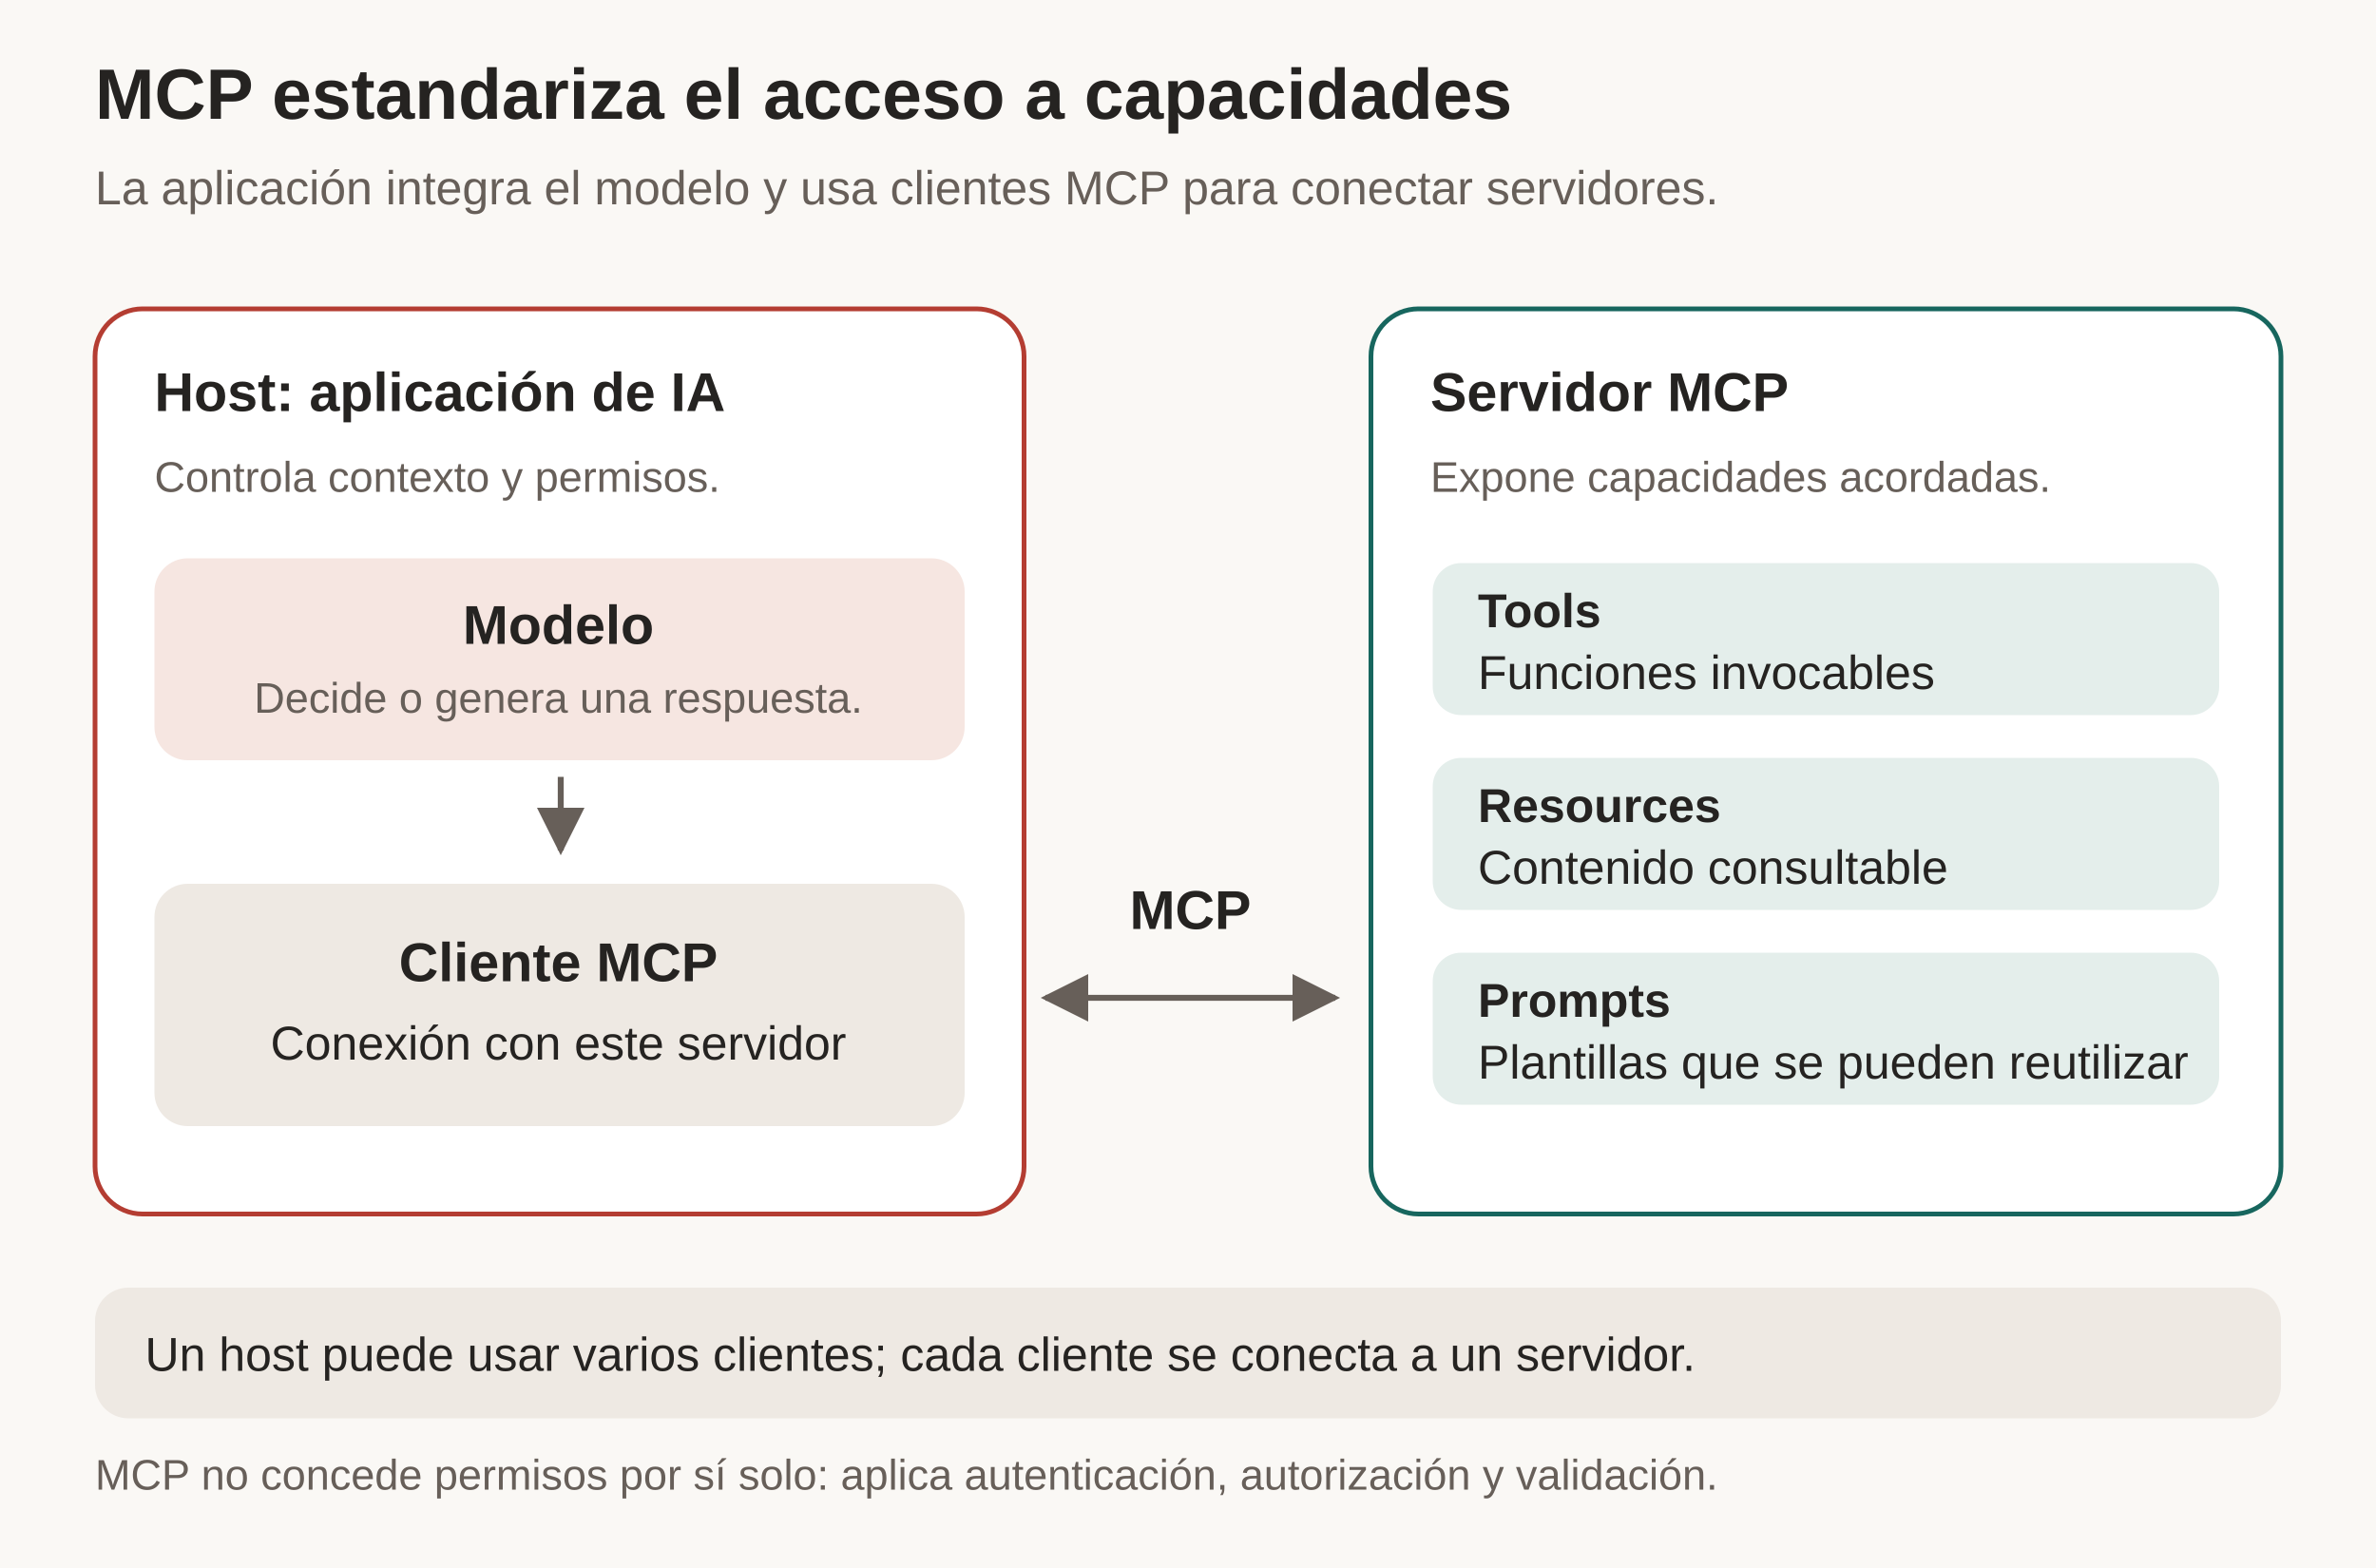
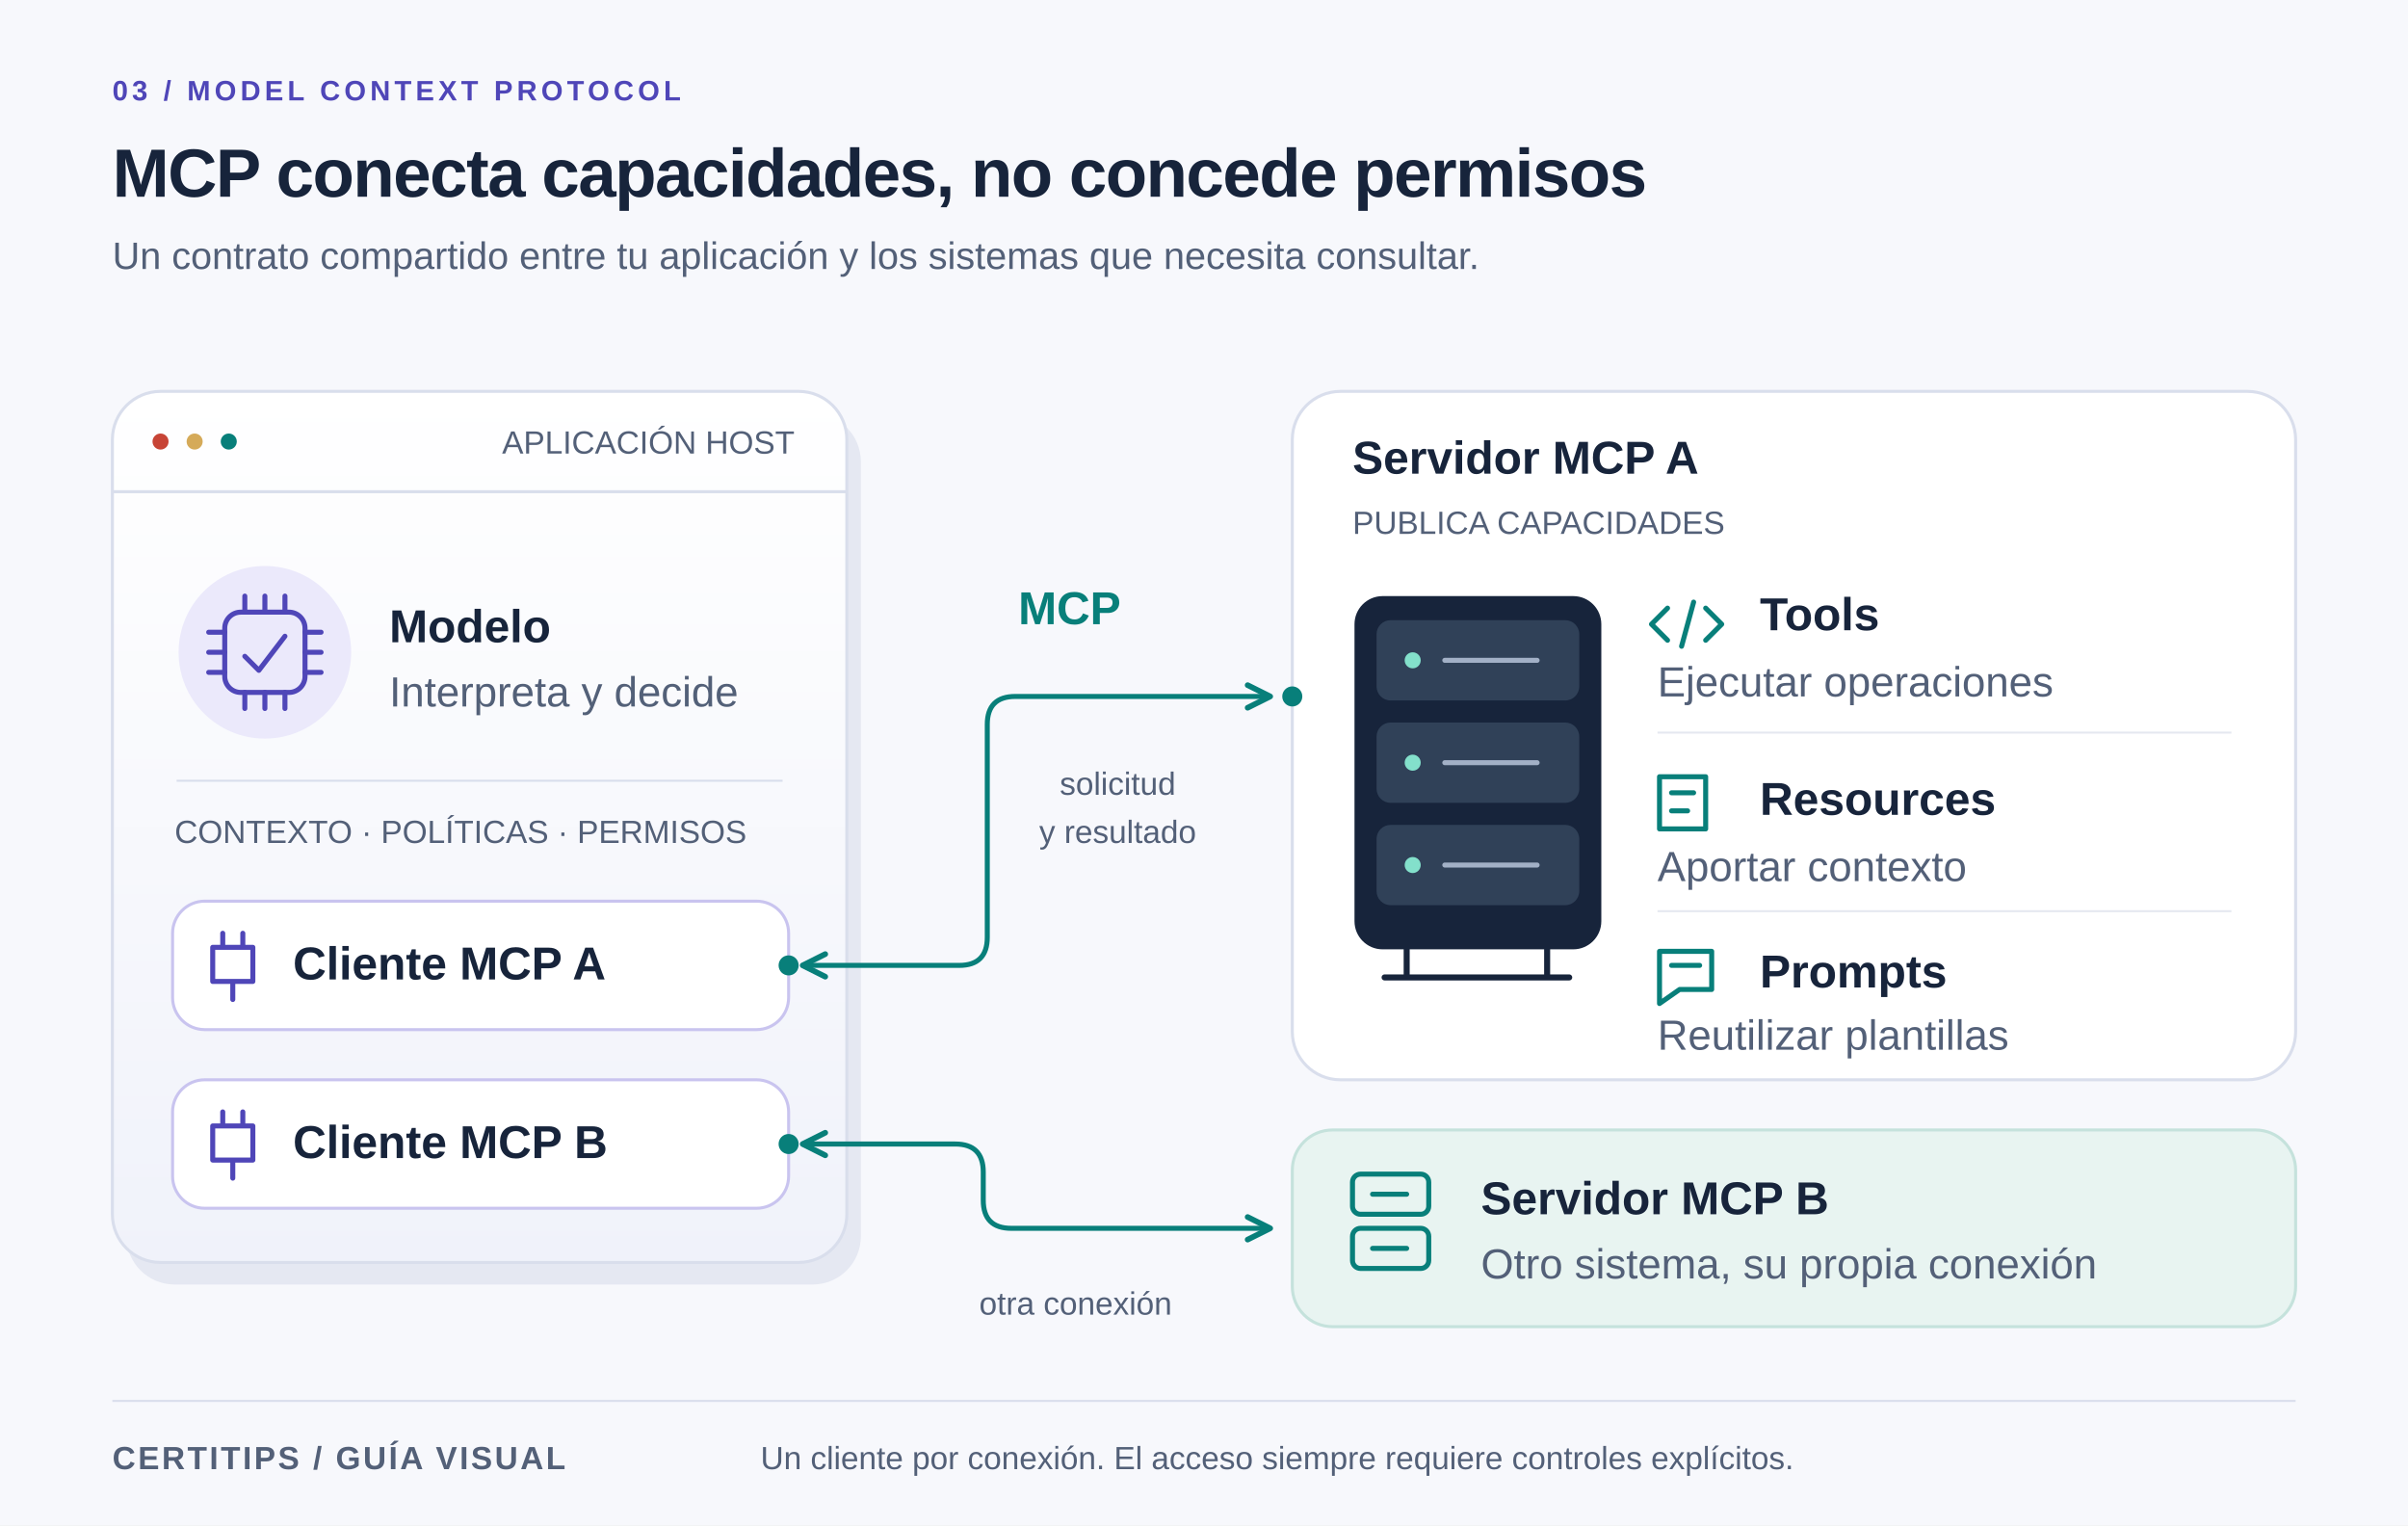
- <svg xmlns="http://www.w3.org/2000/svg" viewBox="0 0 1000 660" role="img" aria-labelledby="title description">
+ <svg xmlns="http://www.w3.org/2000/svg" viewBox="0 0 1200 760" role="img" aria-labelledby="title description">
  <defs>
-     <marker id="arrow" viewBox="0 0 10 10" refX="9" refY="5" markerWidth="8" markerHeight="8" orient="auto-start-reverse">
-       <path d="M 0 0 L 10 5 L 0 10 Z" fill="#675f59" />
+     <marker id="arrow" viewBox="0 0 8 8" refX="7" refY="4" markerWidth="6" markerHeight="6" orient="auto-start-reverse">
+       <path d="M1 1 7 4 1 7" fill="none" stroke="#087f7a" stroke-width="1.5" stroke-linecap="round" stroke-linejoin="round" />
    </marker>
-     <marker id="arrow-teal" viewBox="0 0 10 10" refX="9" refY="5" markerWidth="8" markerHeight="8" orient="auto-start-reverse">
-       <path d="M 0 0 L 10 5 L 0 10 Z" fill="#17665e" />
-     </marker>
+     <linearGradient id="host" x2="0" y2="1">
+       <stop stop-color="#fff" />
+       <stop offset="1" stop-color="#f0f2fa" />
+     </linearGradient>
    <style>
-       text{font-family:Arial,Helvetica,sans-serif;fill:#252321}
-       .title{font-size:30px;font-weight:700}
-       .subtitle{font-size:20px;fill:#675f59}
+       text{font-family:'Segoe UI',Arial,sans-serif;fill:#17243b}
+       .eyebrow{font-size:14px;font-weight:700;letter-spacing:2px;fill:#4f46b8}
+       .title{font-size:34px;font-weight:700;letter-spacing:-.7px}
+       .subtitle{font-size:19px;fill:#536078}
      .label{font-size:23px;font-weight:700}
-       .body{font-size:20px}
-       .small{font-size:18px;fill:#675f59}
-       .white{fill:#fff}
-       .red{fill:#b43d32}
-       .teal{fill:#17665e}
-       .card{fill:#fff;stroke:#d9d0c7;stroke-width:2}
-       .line{fill:none;stroke:#675f59;stroke-width:2.5;marker-end:url(#arrow)}
-       .return{fill:none;stroke:#17665e;stroke-width:2.5;marker-end:url(#arrow-teal)}
+       .body{font-size:21px;fill:#536078}
+       .meta{font-size:16px;fill:#536078}
+       .icon{fill:none;stroke-width:2.5;stroke-linecap:round;stroke-linejoin:round}
+       .route{fill:none;stroke:#087f7a;stroke-width:2.5;stroke-linejoin:round;marker-start:url(#arrow);marker-end:url(#arrow)}
    </style>
  </defs>
-   <rect width="1000" height="660" fill="#faf8f5" />
-   <text x="40" y="50" class="title">MCP estandariza el acceso a capacidades</text>
-   <text x="40" y="86" class="subtitle">La aplicación integra el modelo y usa clientes MCP para conectar servidores.</text>
-   <rect x="40" y="130" width="391" height="381" rx="20" fill="#fff" stroke="#b43d32" stroke-width="2" />
-   <text x="65" y="173" class="label">Host: aplicación de IA</text>
-   <text x="65" y="207" class="small">Controla contexto y permisos.</text>
-   <rect x="65" y="235" width="341" height="85" rx="14" fill="#f6e6e1" />
-   <text x="235" y="271" text-anchor="middle" class="label">Modelo</text>
-   <text x="235" y="300" text-anchor="middle" class="small">Decide o genera una respuesta.</text>
-   <path d="M 236 327 V 358" class="line" />
-   <rect x="65" y="372" width="341" height="102" rx="14" fill="#eee9e3" />
-   <text x="235" y="413" text-anchor="middle" class="label">Cliente MCP</text>
-   <text x="235" y="446" text-anchor="middle" class="body">Conexión con este servidor</text>
-   <path d="M 440 420 H 562" fill="none" stroke="#675f59" stroke-width="2.5" marker-start="url(#arrow)" marker-end="url(#arrow)" />
-   <text x="501" y="391" text-anchor="middle" class="label">MCP</text>
-   <rect x="577" y="130" width="383" height="381" rx="20" fill="#fff" stroke="#17665e" stroke-width="2" />
-   <text x="602" y="173" class="label">Servidor MCP</text>
-   <text x="602" y="207" class="small">Expone capacidades acordadas.</text>
-   <rect x="603" y="237" width="331" height="64" rx="12" fill="#e4eeeb" />
-   <text x="622" y="264" class="body">
-     <tspan font-weight="700">Tools</tspan>
-     <tspan x="622" dy="26">Funciones invocables</tspan>
-   </text>
-   <rect x="603" y="319" width="331" height="64" rx="12" fill="#e4eeeb" />
-   <text x="622" y="346" class="body">
-     <tspan font-weight="700">Resources</tspan>
-     <tspan x="622" dy="26">Contenido consultable</tspan>
-   </text>
-   <rect x="603" y="401" width="331" height="64" rx="12" fill="#e4eeeb" />
-   <text x="622" y="428" class="body">
-     <tspan font-weight="700">Prompts</tspan>
-     <tspan x="622" dy="26">Plantillas que se pueden reutilizar</tspan>
-   </text>
-   <rect x="40" y="542" width="920" height="55" rx="14" fill="#eee9e3" />
-   <text x="61" y="577" class="body">Un host puede usar varios clientes; cada cliente se conecta a un servidor.</text>
-   <text x="40" y="627" class="small">MCP no concede permisos por sí solo: aplica autenticación, autorización y validación.</text>
+   <rect width="1200" height="760" fill="#f7f8fc" />
+   <text x="56" y="50" class="eyebrow">03 / MODEL CONTEXT PROTOCOL</text>
+   <text x="56" y="98" class="title">MCP conecta capacidades, no concede permisos</text>
+   <text x="56" y="134" class="subtitle">Un contrato compartido entre tu aplicación y los sistemas que necesita consultar.</text>
+   <rect x="63" y="206" width="366" height="434" rx="24" fill="#e5e8f2" />
+   <rect x="56" y="195" width="366" height="434" rx="24" fill="url(#host)" stroke="#d9deec" stroke-width="1.5" />
+   <path d="M56 245H422" stroke="#d9deec" stroke-width="1.5" />
+   <circle cx="80" cy="220" r="4" fill="#c74436" />
+   <circle cx="97" cy="220" r="4" fill="#d5aa59" />
+   <circle cx="114" cy="220" r="4" fill="#087f7a" />
+   <text x="396" y="226" text-anchor="end" class="meta">APLICACIÓN HOST</text>
+   <circle cx="132" cy="325" r="43" fill="#ebe9fb" />
+   <g class="icon" stroke="#4f46b8">
+     <rect x="112" y="305" width="40" height="40" rx="8" />
+     <path d="M122 305v-8m10 8v-8m10 8v-8m-20 48v8m10-8v8m10-8v8m-30-38h-8m8 10h-8m8 10h-8m48-20h8m-8 10h8m-8 10h8" />
+     <path d="m122 327 7 7 13-17" />
+   </g>
+   <text x="194" y="320" class="label">Modelo</text>
+   <text x="194" y="352" class="body">Interpreta y decide</text>
+   <path d="M88 389H390" stroke="#d9deec" />
+   <text x="87" y="420" class="meta">CONTEXTO · POLÍTICAS · PERMISOS</text>
+   <rect x="86" y="449" width="307" height="64" rx="16" fill="#fff" stroke="#c9c4ef" stroke-width="1.5" />
+   <g class="icon" stroke="#4f46b8">
+     <path d="M106 472h20v17h-20zM111 472v-7m10 7v-7m-5 24v9" />
+   </g>
+   <text x="146" y="488" class="label">Cliente MCP A</text>
+   <circle cx="393" cy="481" r="5" fill="#087f7a" />
+   <rect x="86" y="538" width="307" height="64" rx="16" fill="#fff" stroke="#c9c4ef" stroke-width="1.5" />
+   <g class="icon" stroke="#4f46b8">
+     <path d="M106 561h20v17h-20zM111 561v-7m10 7v-7m-5 24v9" />
+   </g>
+   <text x="146" y="577" class="label">Cliente MCP B</text>
+   <circle cx="393" cy="570" r="5" fill="#087f7a" />
+   <path d="M400 481H478Q492 481 492 467V361Q492 347 506 347H633" class="route" />
+   <text x="533" y="311" text-anchor="middle" class="label" style="fill:#087f7a">MCP</text>
+   <text x="557" y="396" text-anchor="middle" class="meta">solicitud</text>
+   <text x="557" y="420" text-anchor="middle" class="meta">y resultado</text>
+   <path d="M400 570H476Q490 570 490 584V598Q490 612 504 612H633" class="route" />
+   <text x="536" y="655" text-anchor="middle" class="meta">otra conexión</text>
+   <rect x="644" y="195" width="500" height="343" rx="24" fill="#fff" stroke="#d9deec" stroke-width="1.5" />
+   <text x="674" y="236" class="label">Servidor MCP A</text>
+   <text x="674" y="266" class="meta">PUBLICA CAPACIDADES</text>
+   <rect x="675" y="297" width="123" height="176" rx="14" fill="#17243b" />
+   <rect x="686" y="309" width="101" height="40" rx="7" fill="#304158" />
+   <rect x="686" y="360" width="101" height="40" rx="7" fill="#304158" />
+   <rect x="686" y="411" width="101" height="40" rx="7" fill="#304158" />
+   <g fill="#83e0cb">
+     <circle cx="704" cy="329" r="4" />
+     <circle cx="704" cy="380" r="4" />
+     <circle cx="704" cy="431" r="4" />
+   </g>
+   <g stroke="#a2b0c6" stroke-width="2.5" stroke-linecap="round">
+     <path d="M720 329h46m-46 51h46m-46 51h46" />
+   </g>
+   <path d="M701 473v14m70-14v14m-81 0h92" fill="none" stroke="#17243b" stroke-width="3" stroke-linecap="round" />
+   <circle cx="644" cy="347" r="5" fill="#087f7a" />
+   <g class="icon" stroke="#087f7a">
+     <path d="m831 303-8 8 8 8m19-16 8 8-8 8m-6-19-6 22" />
+   </g>
+   <text x="877" y="314" class="label">Tools</text>
+   <text x="826" y="347" class="body">Ejecutar operaciones</text>
+   <path d="M826 365H1112" stroke="#e5e8f0" />
+   <g class="icon" stroke="#087f7a">
+     <path d="M827 387h23v26h-23zM833 395h11m-11 9h8" />
+   </g>
+   <text x="877" y="406" class="label">Resources</text>
+   <text x="826" y="439" class="body">Aportar contexto</text>
+   <path d="M826 454H1112" stroke="#e5e8f0" />
+   <g class="icon" stroke="#087f7a">
+     <path d="M827 474h26v19h-16l-10 7zM833 481h14" />
+   </g>
+   <text x="877" y="492" class="label">Prompts</text>
+   <text x="826" y="523" class="body">Reutilizar plantillas</text>
+   <rect x="644" y="563" width="500" height="98" rx="20" fill="#e8f4f1" stroke="#c5e2dc" stroke-width="1.5" />
+   <g class="icon" stroke="#087f7a">
+     <rect x="674" y="585" width="38" height="20" rx="4" />
+     <rect x="674" y="612" width="38" height="20" rx="4" />
+     <path d="M684 595h17m-17 27h17" />
+   </g>
+   <text x="738" y="605" class="label">Servidor MCP B</text>
+   <text x="738" y="637" class="body">Otro sistema, su propia conexión</text>
+   <path d="M56 698H1144" stroke="#d9deec" />
+   <text x="56" y="732" class="meta" font-weight="700" letter-spacing="1.2">CERTITIPS / GUÍA VISUAL</text>
+   <text x="379" y="732" class="meta">Un cliente por conexión. El acceso siempre requiere controles explícitos.</text>
</svg>
